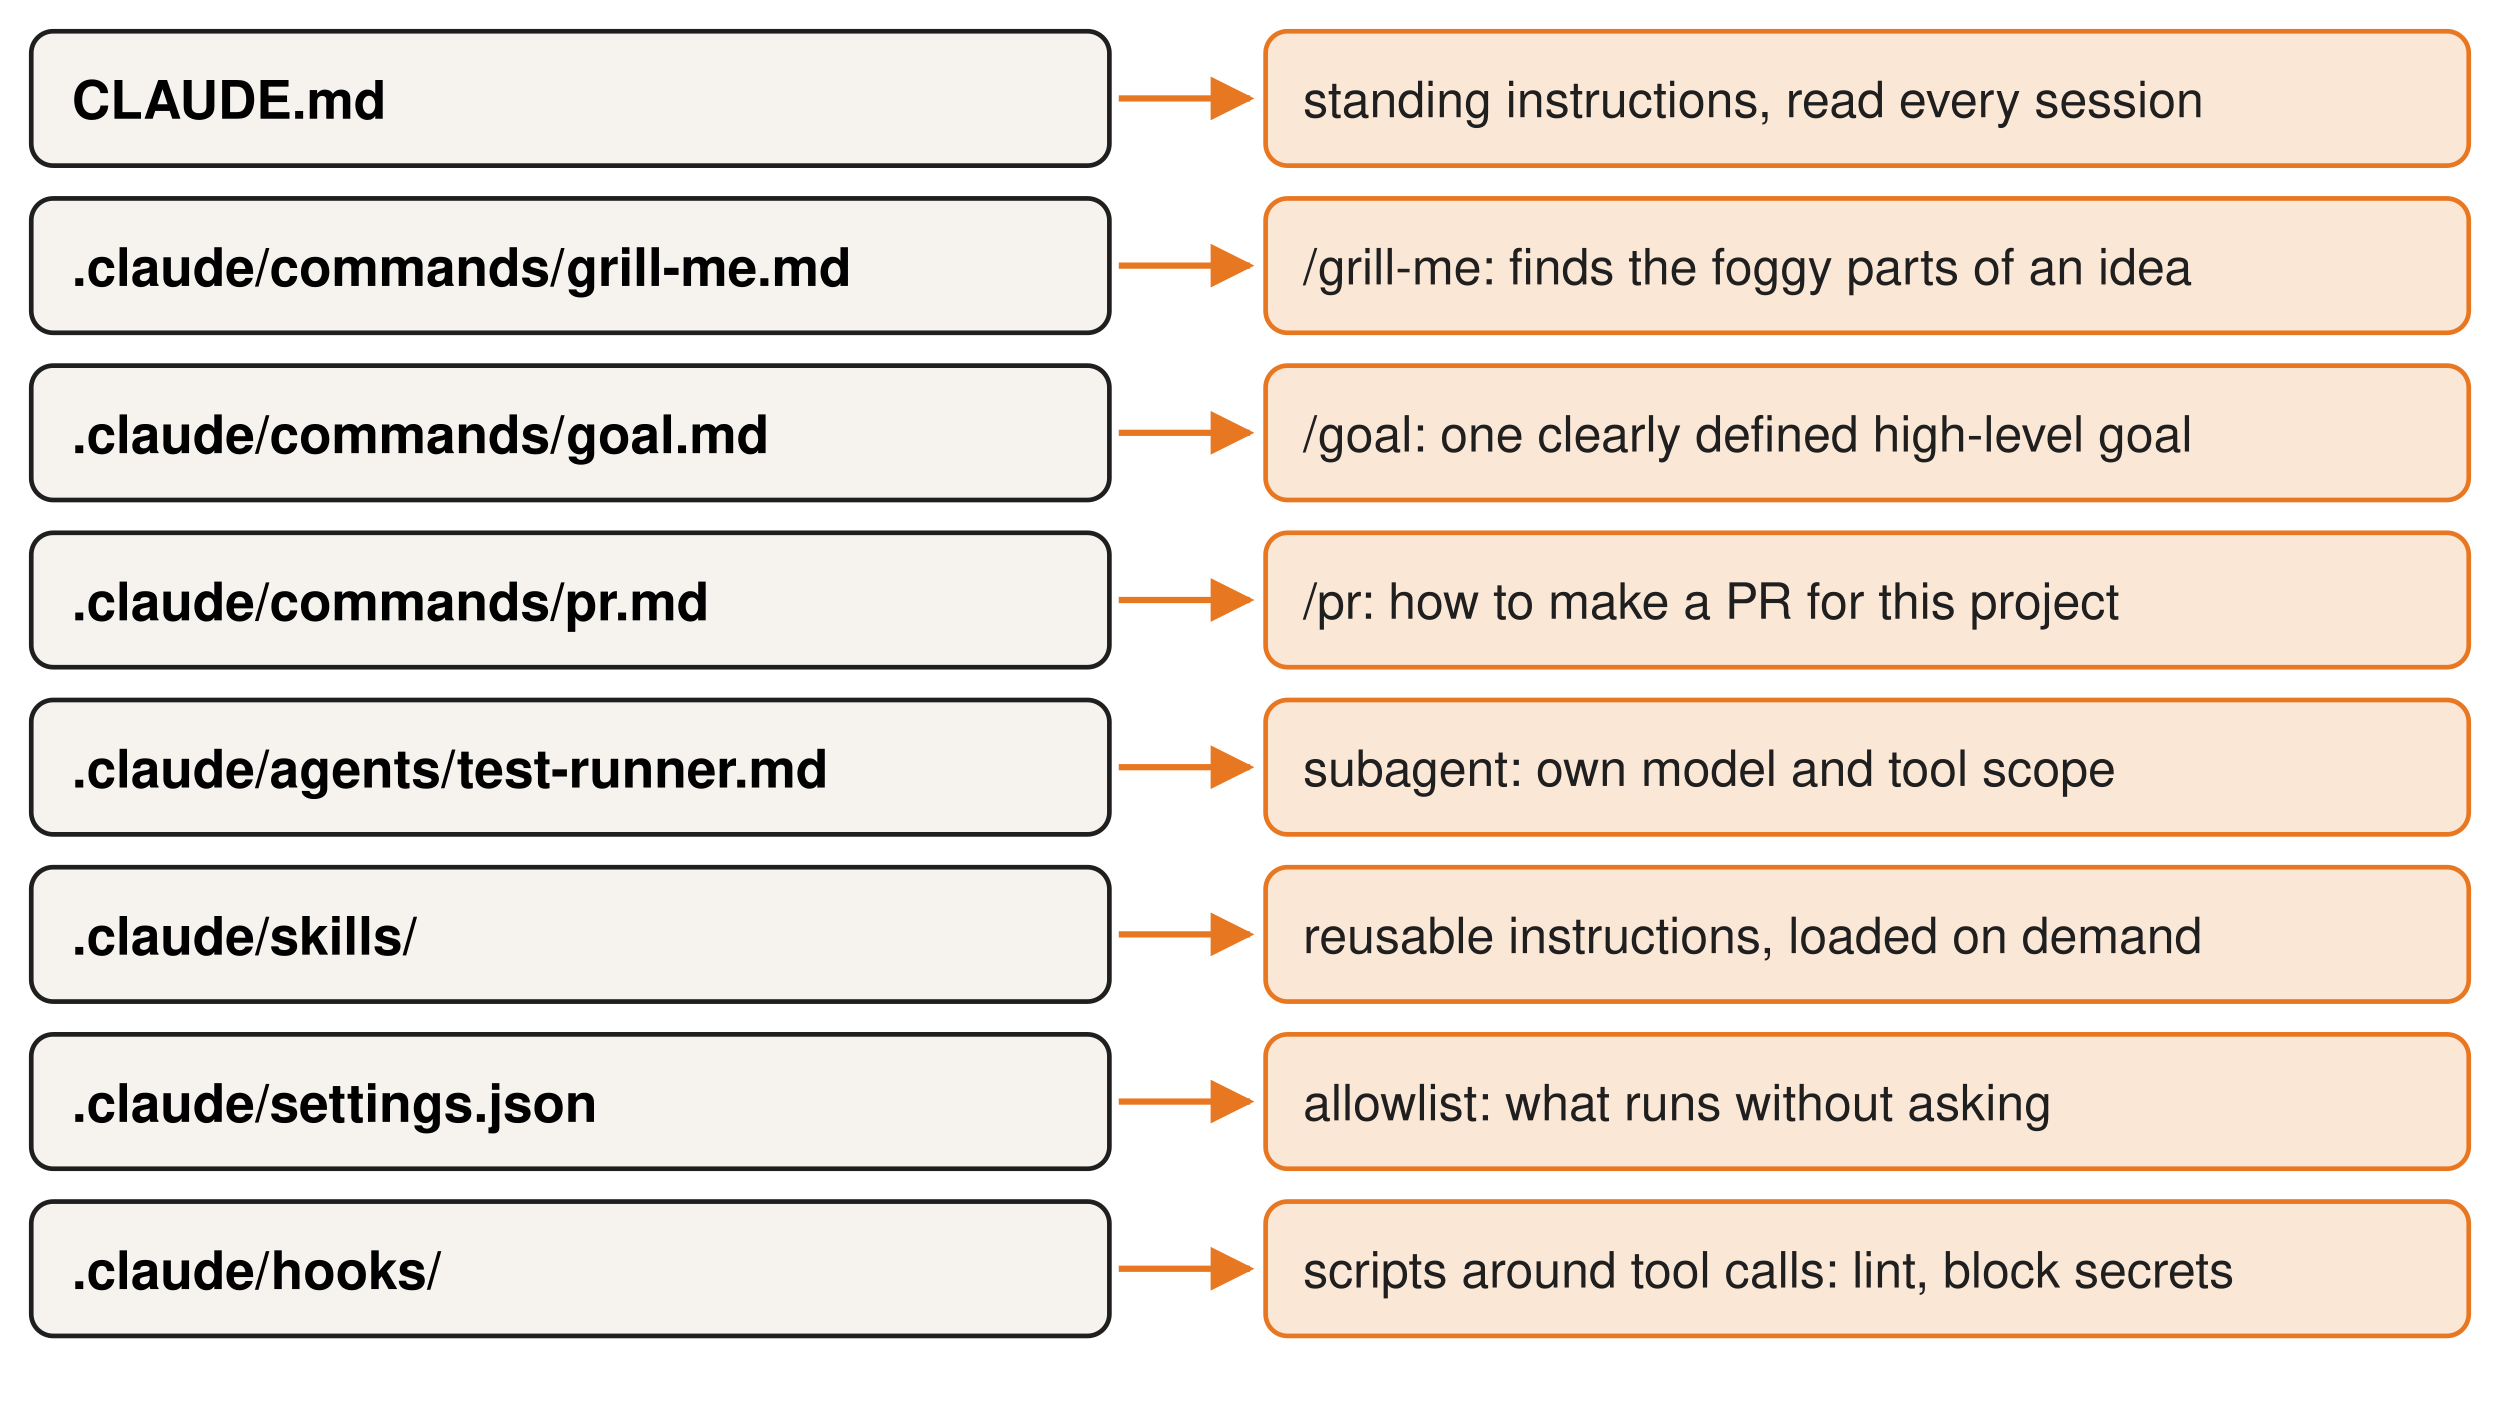
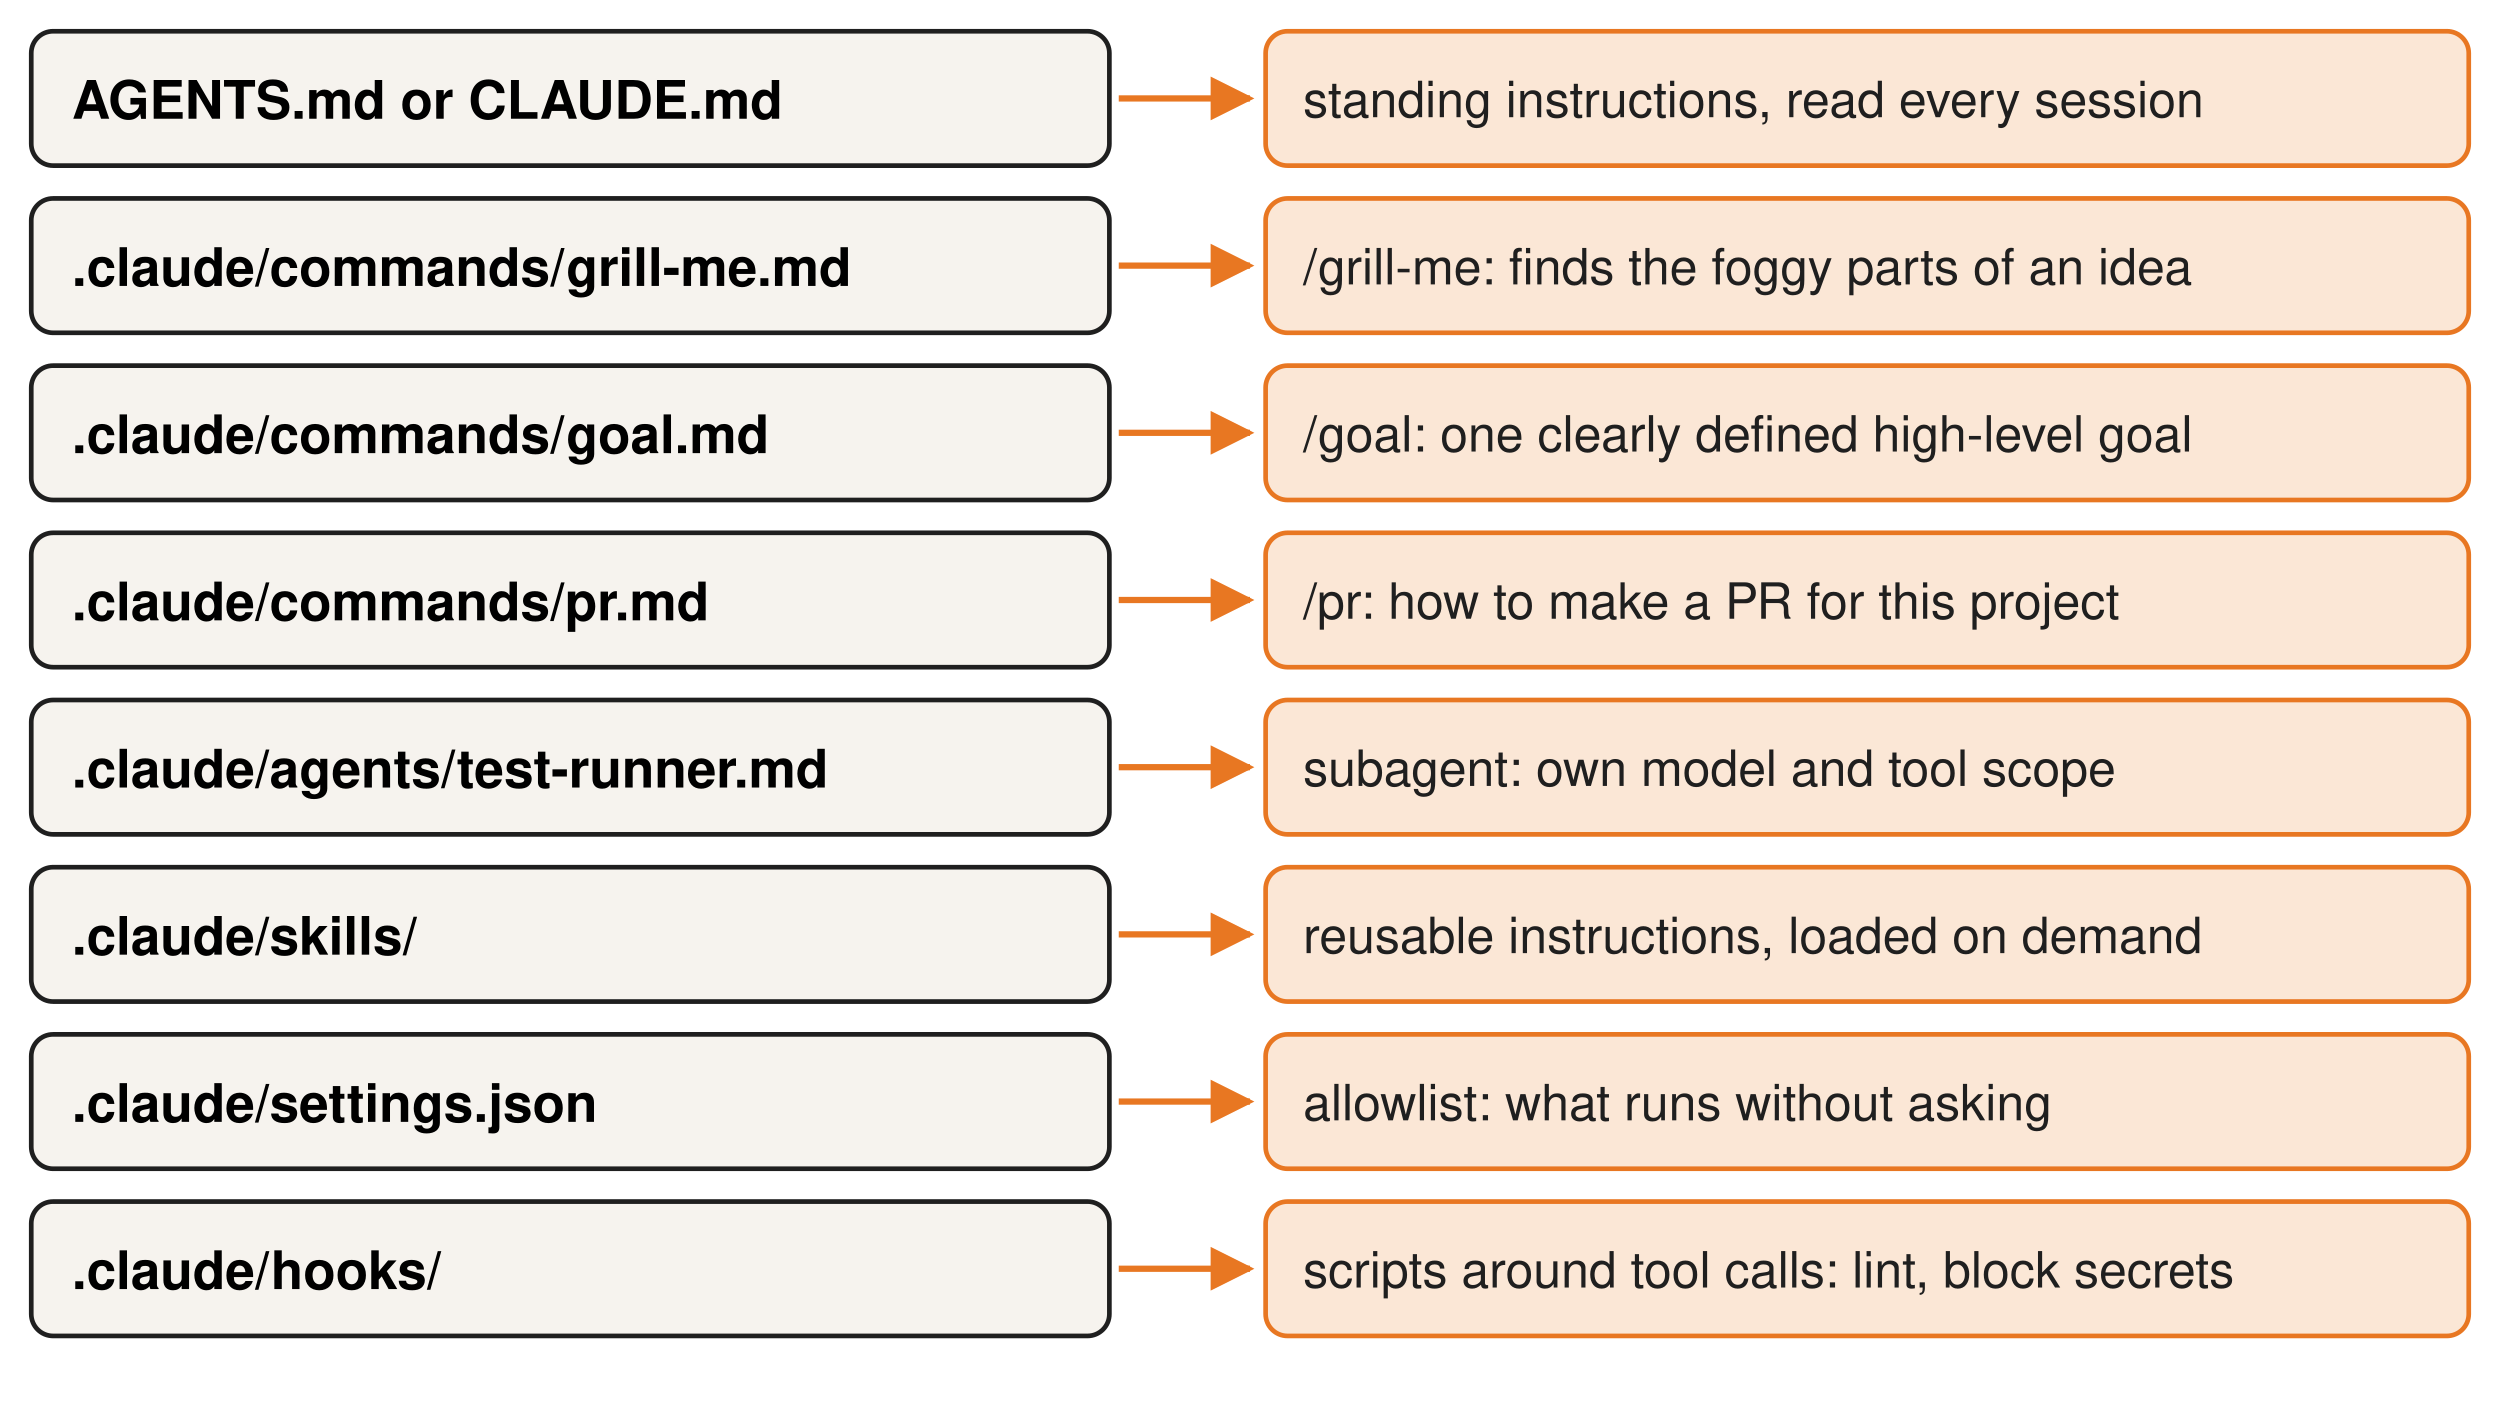
<svg xmlns="http://www.w3.org/2000/svg" viewBox="0 0 1600 900" font-family="Helvetica Neue, Helvetica, Arial, sans-serif">
  <defs>
    <marker id="a" viewBox="0 0 10 10" refX="9" refY="5" markerWidth="7" markerHeight="7" orient="auto">
      <path d="M0,0 L10,5 L0,10 z" fill="#E87722" />
    </marker>
  </defs>
  <rect x="20" y="20" width="690" height="86" rx="14" fill="#f6f3ee" stroke="#1f1f1f" stroke-width="3" />
-   <text x="46" y="76" font-size="34" font-weight="700" fill="#000">CLAUDE.md</text>
+   <text x="46" y="76" font-size="34" font-weight="700" fill="#000">AGENTS.md or CLAUDE.md</text>
  <line x1="716" y1="63" x2="800" y2="63" stroke="#E87722" stroke-width="4" marker-end="url(#a)" />
  <rect x="810" y="20" width="770" height="86" rx="14" fill="#FBE7D6" stroke="#E87722" stroke-width="3" />
  <text x="834" y="75" font-size="32" fill="#1f1f1f">standing instructions, read every session</text>
  <rect x="20" y="127" width="690" height="86" rx="14" fill="#f6f3ee" stroke="#1f1f1f" stroke-width="3" />
  <text x="46" y="183" font-size="34" font-weight="700" fill="#000">.claude/commands/grill-me.md</text>
  <line x1="716" y1="170" x2="800" y2="170" stroke="#E87722" stroke-width="4" marker-end="url(#a)" />
  <rect x="810" y="127" width="770" height="86" rx="14" fill="#FBE7D6" stroke="#E87722" stroke-width="3" />
  <text x="834" y="182" font-size="32" fill="#1f1f1f">/grill-me: finds the foggy parts of an idea</text>
  <rect x="20" y="234" width="690" height="86" rx="14" fill="#f6f3ee" stroke="#1f1f1f" stroke-width="3" />
  <text x="46" y="290" font-size="34" font-weight="700" fill="#000">.claude/commands/goal.md</text>
  <line x1="716" y1="277" x2="800" y2="277" stroke="#E87722" stroke-width="4" marker-end="url(#a)" />
  <rect x="810" y="234" width="770" height="86" rx="14" fill="#FBE7D6" stroke="#E87722" stroke-width="3" />
  <text x="834" y="289" font-size="32" fill="#1f1f1f">/goal: one clearly defined high-level goal</text>
  <rect x="20" y="341" width="690" height="86" rx="14" fill="#f6f3ee" stroke="#1f1f1f" stroke-width="3" />
  <text x="46" y="397" font-size="34" font-weight="700" fill="#000">.claude/commands/pr.md</text>
  <line x1="716" y1="384" x2="800" y2="384" stroke="#E87722" stroke-width="4" marker-end="url(#a)" />
  <rect x="810" y="341" width="770" height="86" rx="14" fill="#FBE7D6" stroke="#E87722" stroke-width="3" />
  <text x="834" y="396" font-size="32" fill="#1f1f1f">/pr: how to make a PR for this project</text>
  <rect x="20" y="448" width="690" height="86" rx="14" fill="#f6f3ee" stroke="#1f1f1f" stroke-width="3" />
  <text x="46" y="504" font-size="34" font-weight="700" fill="#000">.claude/agents/test-runner.md</text>
  <line x1="716" y1="491" x2="800" y2="491" stroke="#E87722" stroke-width="4" marker-end="url(#a)" />
  <rect x="810" y="448" width="770" height="86" rx="14" fill="#FBE7D6" stroke="#E87722" stroke-width="3" />
  <text x="834" y="503" font-size="32" fill="#1f1f1f">subagent: own model and tool scope</text>
  <rect x="20" y="555" width="690" height="86" rx="14" fill="#f6f3ee" stroke="#1f1f1f" stroke-width="3" />
  <text x="46" y="611" font-size="34" font-weight="700" fill="#000">.claude/skills/</text>
  <line x1="716" y1="598" x2="800" y2="598" stroke="#E87722" stroke-width="4" marker-end="url(#a)" />
  <rect x="810" y="555" width="770" height="86" rx="14" fill="#FBE7D6" stroke="#E87722" stroke-width="3" />
  <text x="834" y="610" font-size="32" fill="#1f1f1f">reusable instructions, loaded on demand</text>
  <rect x="20" y="662" width="690" height="86" rx="14" fill="#f6f3ee" stroke="#1f1f1f" stroke-width="3" />
  <text x="46" y="718" font-size="34" font-weight="700" fill="#000">.claude/settings.json</text>
  <line x1="716" y1="705" x2="800" y2="705" stroke="#E87722" stroke-width="4" marker-end="url(#a)" />
  <rect x="810" y="662" width="770" height="86" rx="14" fill="#FBE7D6" stroke="#E87722" stroke-width="3" />
  <text x="834" y="717" font-size="32" fill="#1f1f1f">allowlist: what runs without asking</text>
  <rect x="20" y="769" width="690" height="86" rx="14" fill="#f6f3ee" stroke="#1f1f1f" stroke-width="3" />
  <text x="46" y="825" font-size="34" font-weight="700" fill="#000">.claude/hooks/</text>
  <line x1="716" y1="812" x2="800" y2="812" stroke="#E87722" stroke-width="4" marker-end="url(#a)" />
  <rect x="810" y="769" width="770" height="86" rx="14" fill="#FBE7D6" stroke="#E87722" stroke-width="3" />
  <text x="834" y="824" font-size="32" fill="#1f1f1f">scripts around tool calls: lint, block secrets</text>
</svg>
